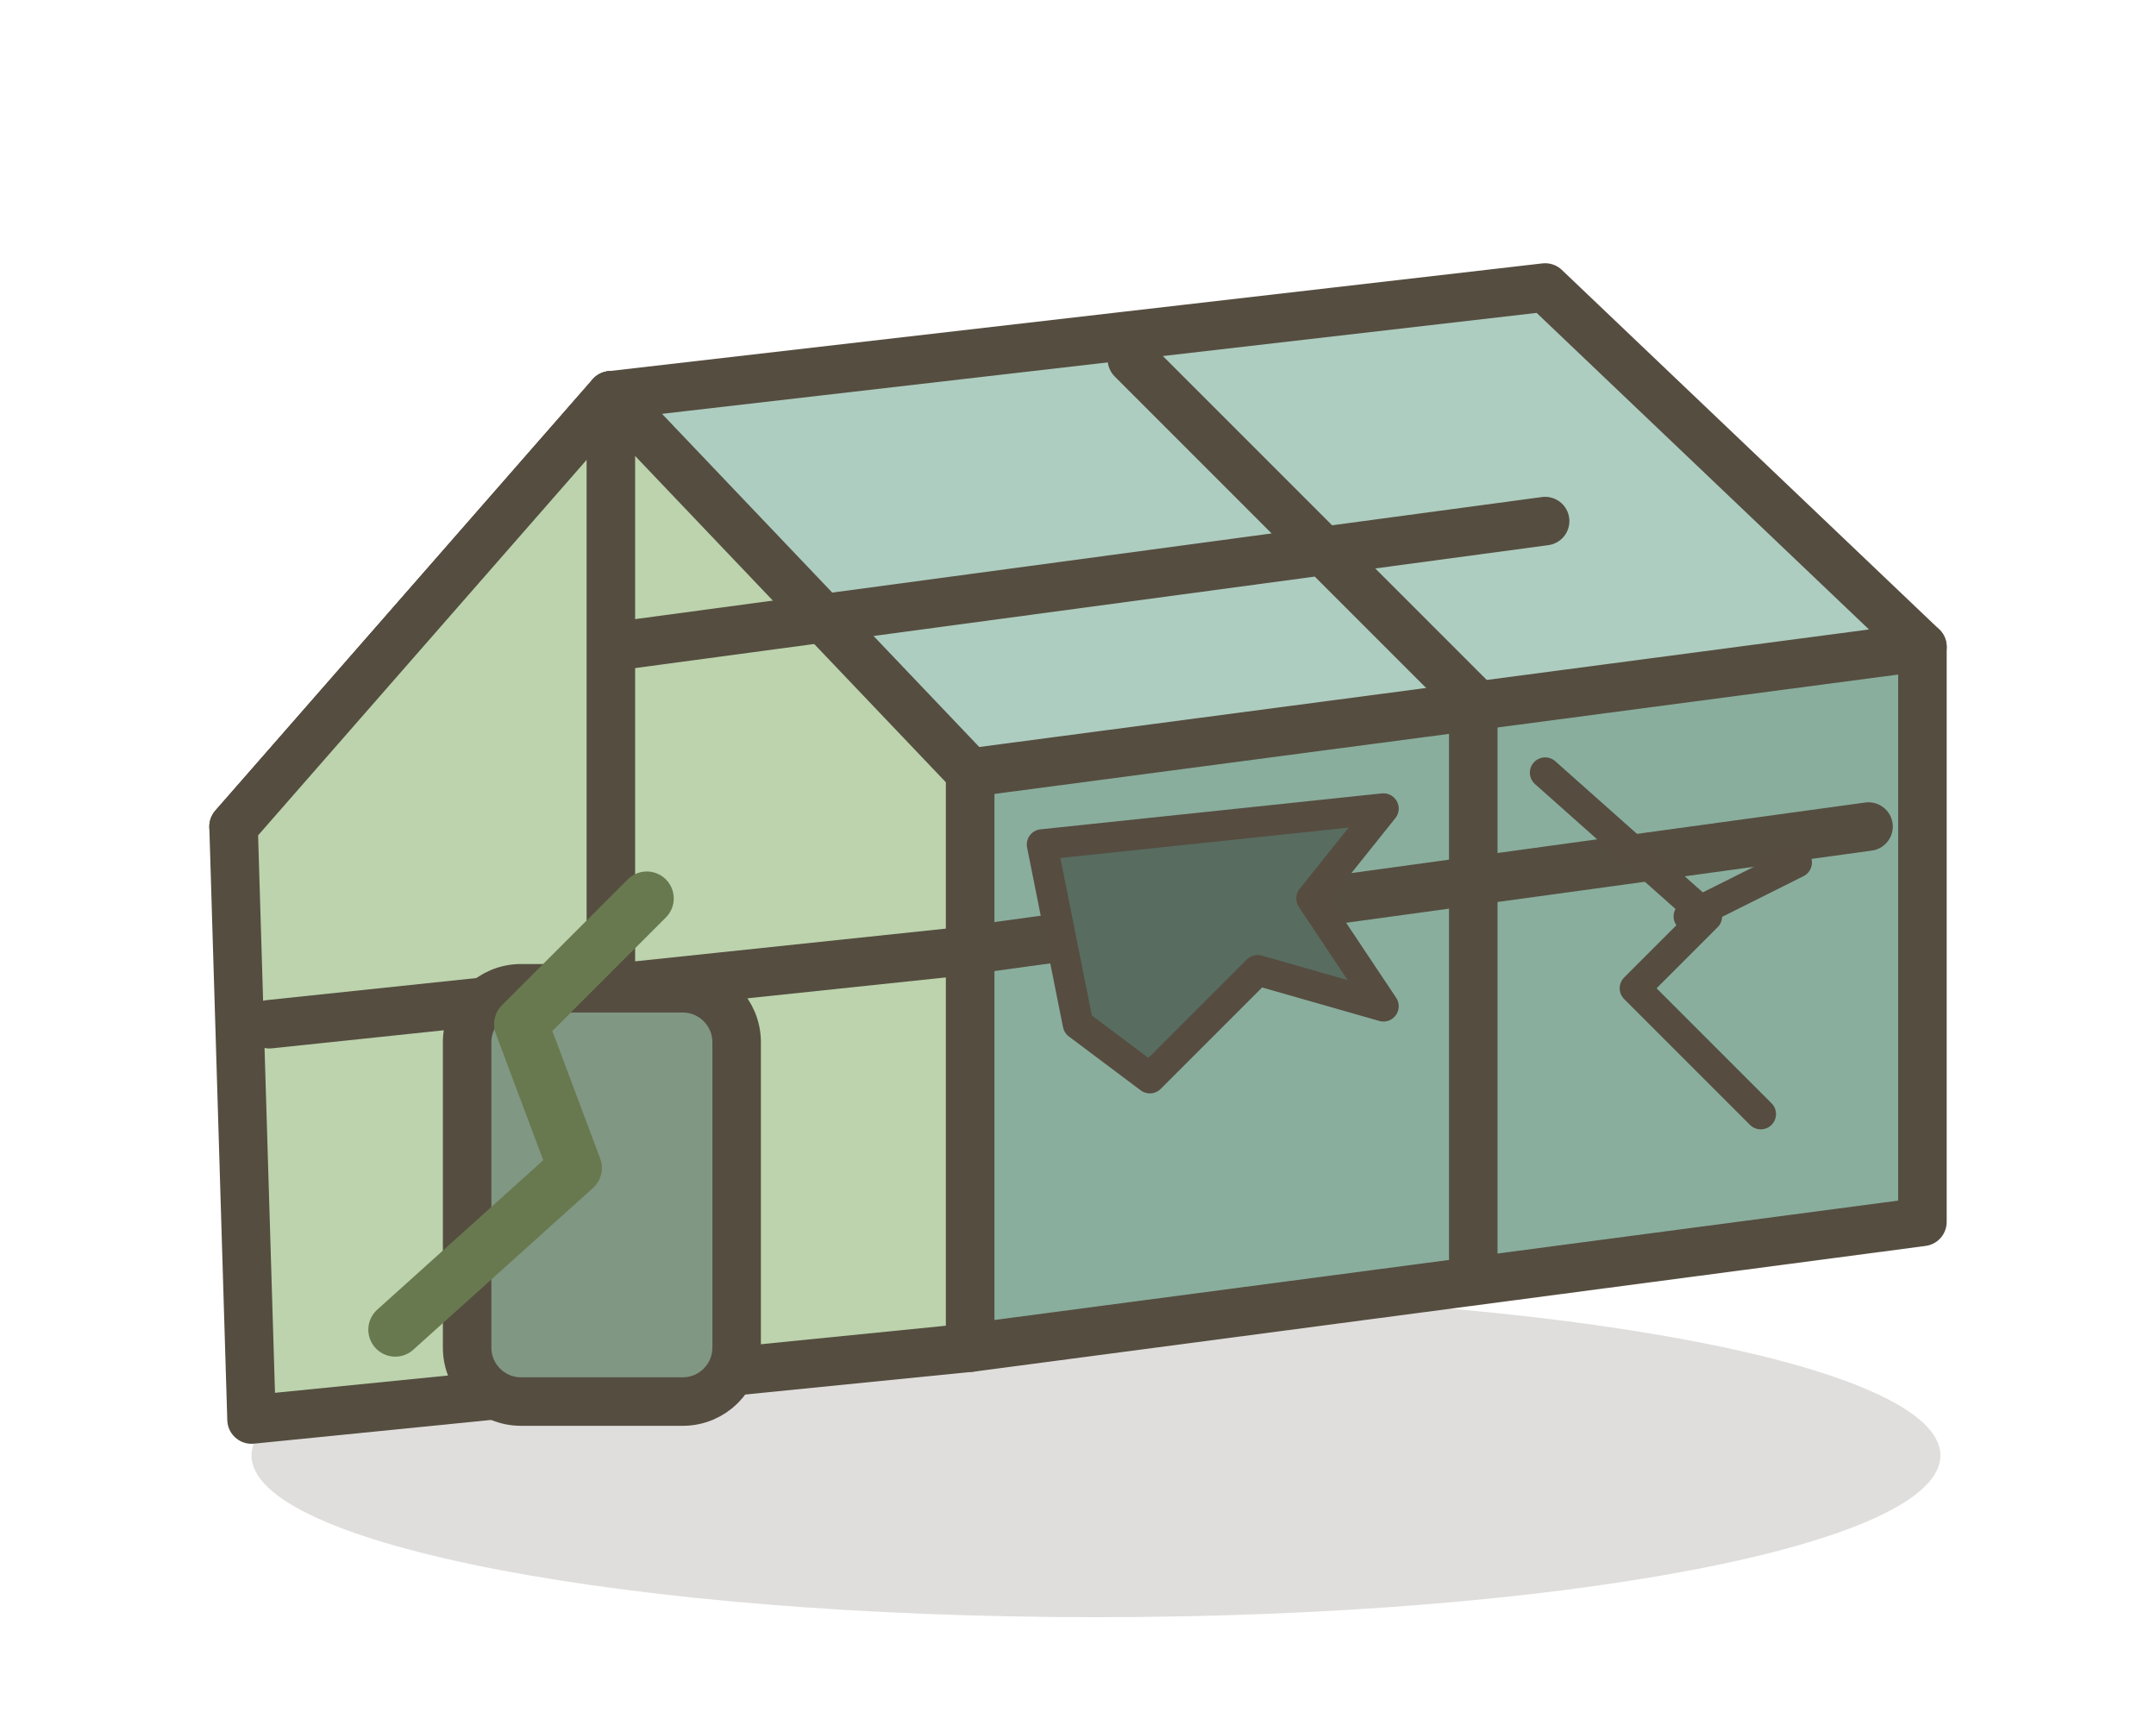
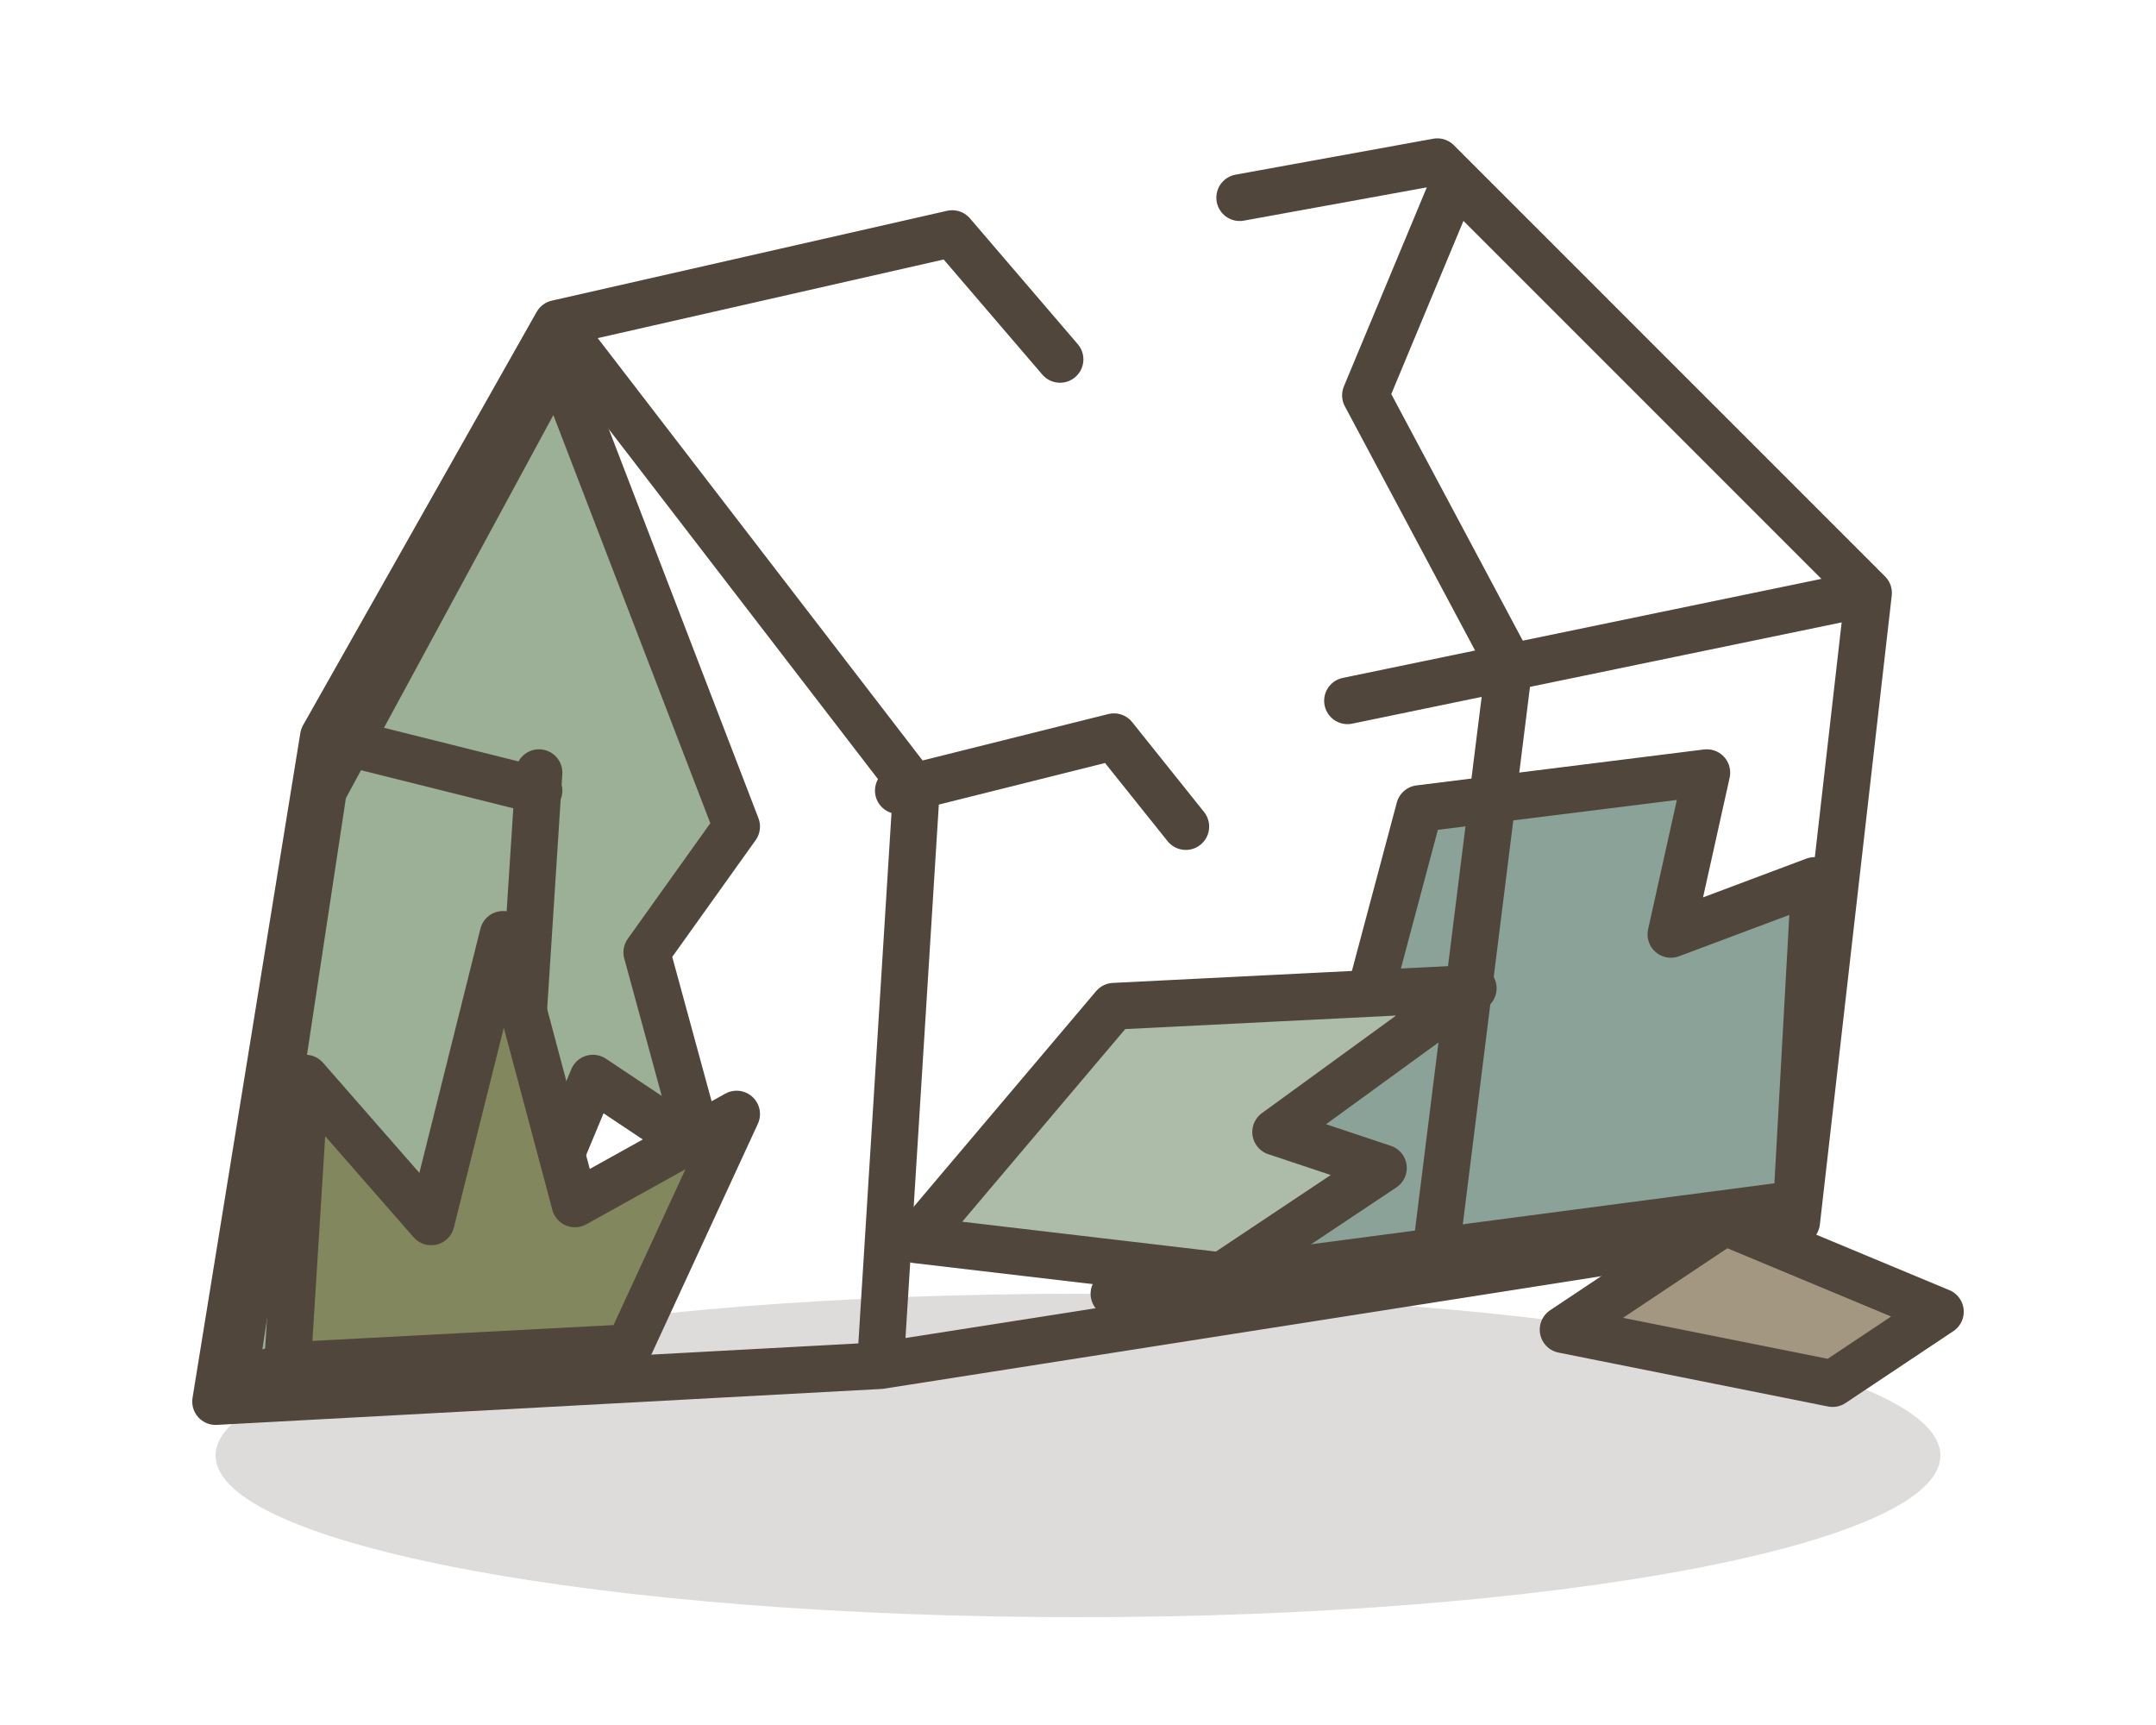
<svg xmlns="http://www.w3.org/2000/svg" width="120" height="96" viewBox="0 0 120 96">
-   <ellipse cx="61" cy="81" rx="47" ry="9" fill="#50483b" opacity=".18" />
-   <g stroke="#554d40" stroke-width="2.7" stroke-linejoin="round" stroke-linecap="round">
-     <path d="M13 46l21-24 52-6 21 20-21 22z" fill="#adcdc0" />
-     <path d="M13 46l21-24 20 21v32l-40 4z" fill="#bcd3ad" />
-     <path d="M54 43l53-7v32l-53 7z" fill="#89ae9d" />
-     <path d="M34 22v54m0-40 52-7M63 20l19 19v31M15 57l38-4 51-7" fill="none" />
-     <rect x="26" y="55" width="15" height="23" rx="3" fill="#809783" />
-     <path d="M58 47l19-2-4 5 4 6-7-2-6 6-4-3z" fill="#586c60" stroke="#564c40" stroke-width="1.7" />
-     <path d="m86 43 9 8-4 4 7 7m-4-11 6-3" fill="none" stroke="#564c40" stroke-width="1.7" />
-     <path d="m22 74 10-9-3-8 7-7" fill="none" stroke="#68794f" stroke-width="3" />
+   <ellipse cx="60" cy="81" rx="48" ry="9" fill="#473f38" opacity=".18" />
+   <g stroke="#51463c" stroke-width="2.6" stroke-linejoin="round" stroke-linecap="round">
+     <path d="m13 77 5-33 13-24 10 26-5 7 3 11-6-4-5 12z" fill="#9caf97" />
+     <path d="m62 72 8-16 5 4 4-15 16-2-2 9 8-3-1 18z" fill="#8ba298" />
+     <path d="M12 78l6-37 13-23 20 26-2 32zm19-60 22-5 6 7m10-9 11-2 24 24-4 35-51 8M18 41l12 3m20 0 12-3 4 5m9-7 29-6m-23-23-5 12 8 15-4 32M30 43l-2 31" fill="none" />
+     <path d="m51 69 11-13 20-1-11 8 6 2-9 6z" fill="#acbca8" />
+     <path d="m16 76 1-16 7 8 4-16 4 15 9-5-6 13z" fill="#82875e" />
+     <path d="m87 74 9-6 12 5-6 4z" fill="#a39781" />
  </g>
</svg>
